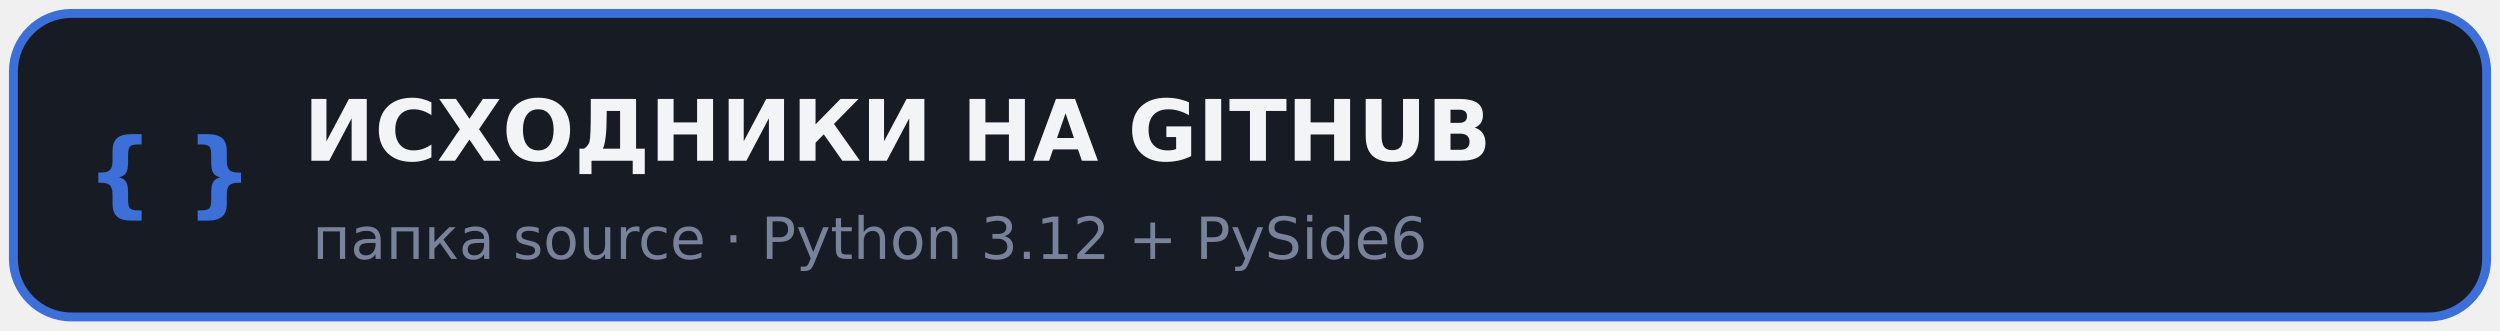
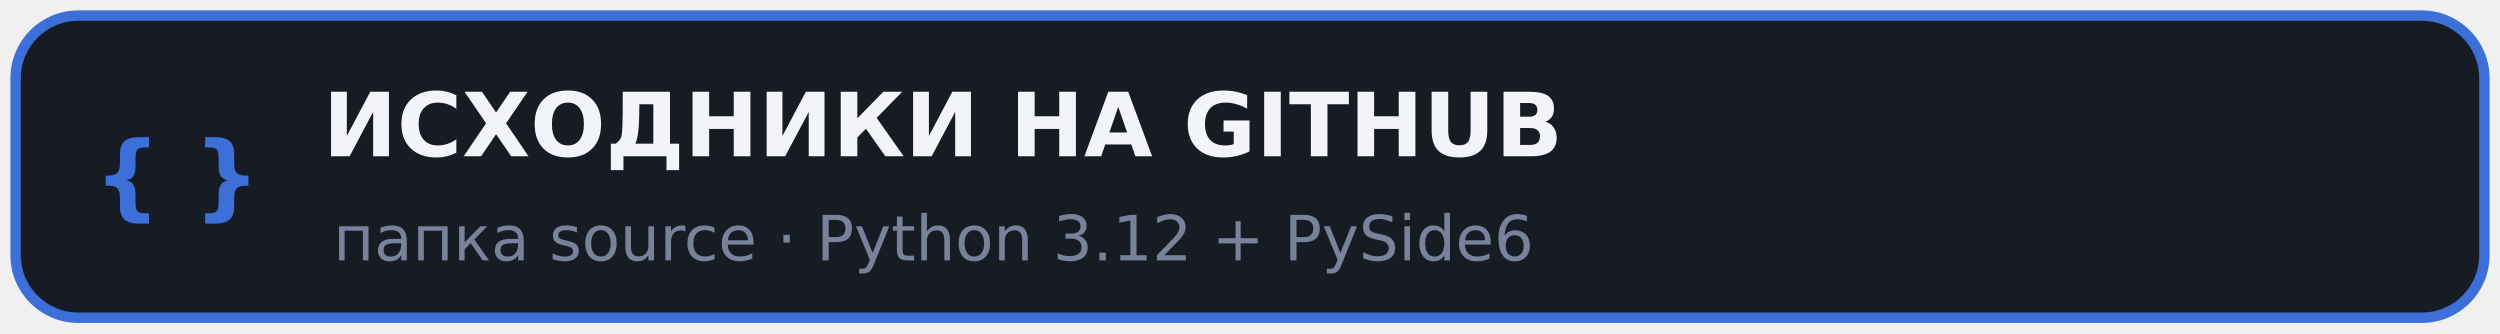
- <svg xmlns="http://www.w3.org/2000/svg" width="560" height="74" viewBox="0 0 560 74" font-family="DejaVu Sans, Segoe UI, Roboto, Arial, sans-serif">
+ <svg xmlns="http://www.w3.org/2000/svg" width="480" height="64" viewBox="0 0 480 64" font-family="DejaVu Sans, Segoe UI, Roboto, Arial, sans-serif">
  <defs>
    <linearGradient id="bg" x1="0" y1="0" x2="1" y2="1">
      <stop offset="0" stop-color="#0e1017" />
      <stop offset="0.55" stop-color="#151824" />
      <stop offset="1" stop-color="#0f1319" />
    </linearGradient>
    <linearGradient id="logo" x1="0" y1="0" x2="1" y2="1">
      <stop offset="0" stop-color="#3d6fd8" />
      <stop offset="1" stop-color="#57c98a" />
    </linearGradient>
    <linearGradient id="green" x1="0" y1="0" x2="1" y2="0">
      <stop offset="0" stop-color="#2fa364" />
      <stop offset="1" stop-color="#6fdd9b" />
    </linearGradient>
    <linearGradient id="bar" x1="0" y1="0" x2="0" y2="1">
      <stop offset="0" stop-color="#3d6fd8" />
      <stop offset="1" stop-color="#57c98a" />
    </linearGradient>
    <pattern id="grid" width="30" height="30" patternUnits="userSpaceOnUse">
      <path d="M30 0H0V30" fill="none" stroke="#ffffff" stroke-opacity="0.035" />
    </pattern>
  </defs>
-   <rect x="3" y="3" width="554" height="68" rx="13" fill="#171b24" stroke="#3d6fd8" stroke-width="2" />
-   <text x="38" y="46" font-size="21" font-weight="bold" fill="#3d6fd8" text-anchor="middle">{ }</text>
-   <text x="68" y="36" font-size="19" font-weight="bold" fill="#f2f4f8">ИСХОДНИКИ НА GITHUB</text>
-   <text x="70" y="58" font-size="13" fill="#78829a">папка source · Python 3.12 + PySide6</text>
+   <rect x="3" y="3" width="474" height="58" rx="12" fill="#171b24" stroke="#3d6fd8" stroke-width="2" />
+   <text x="34" y="40" font-size="18" font-weight="bold" fill="#3d6fd8" text-anchor="middle">{ }</text>
+   <text x="62" y="30" font-size="17" font-weight="bold" fill="#f2f4f8">ИСХОДНИКИ НА GITHUB</text>
+   <text x="64" y="50" font-size="12" fill="#78829a">папка source · Python 3.12 + PySide6</text>
</svg>
